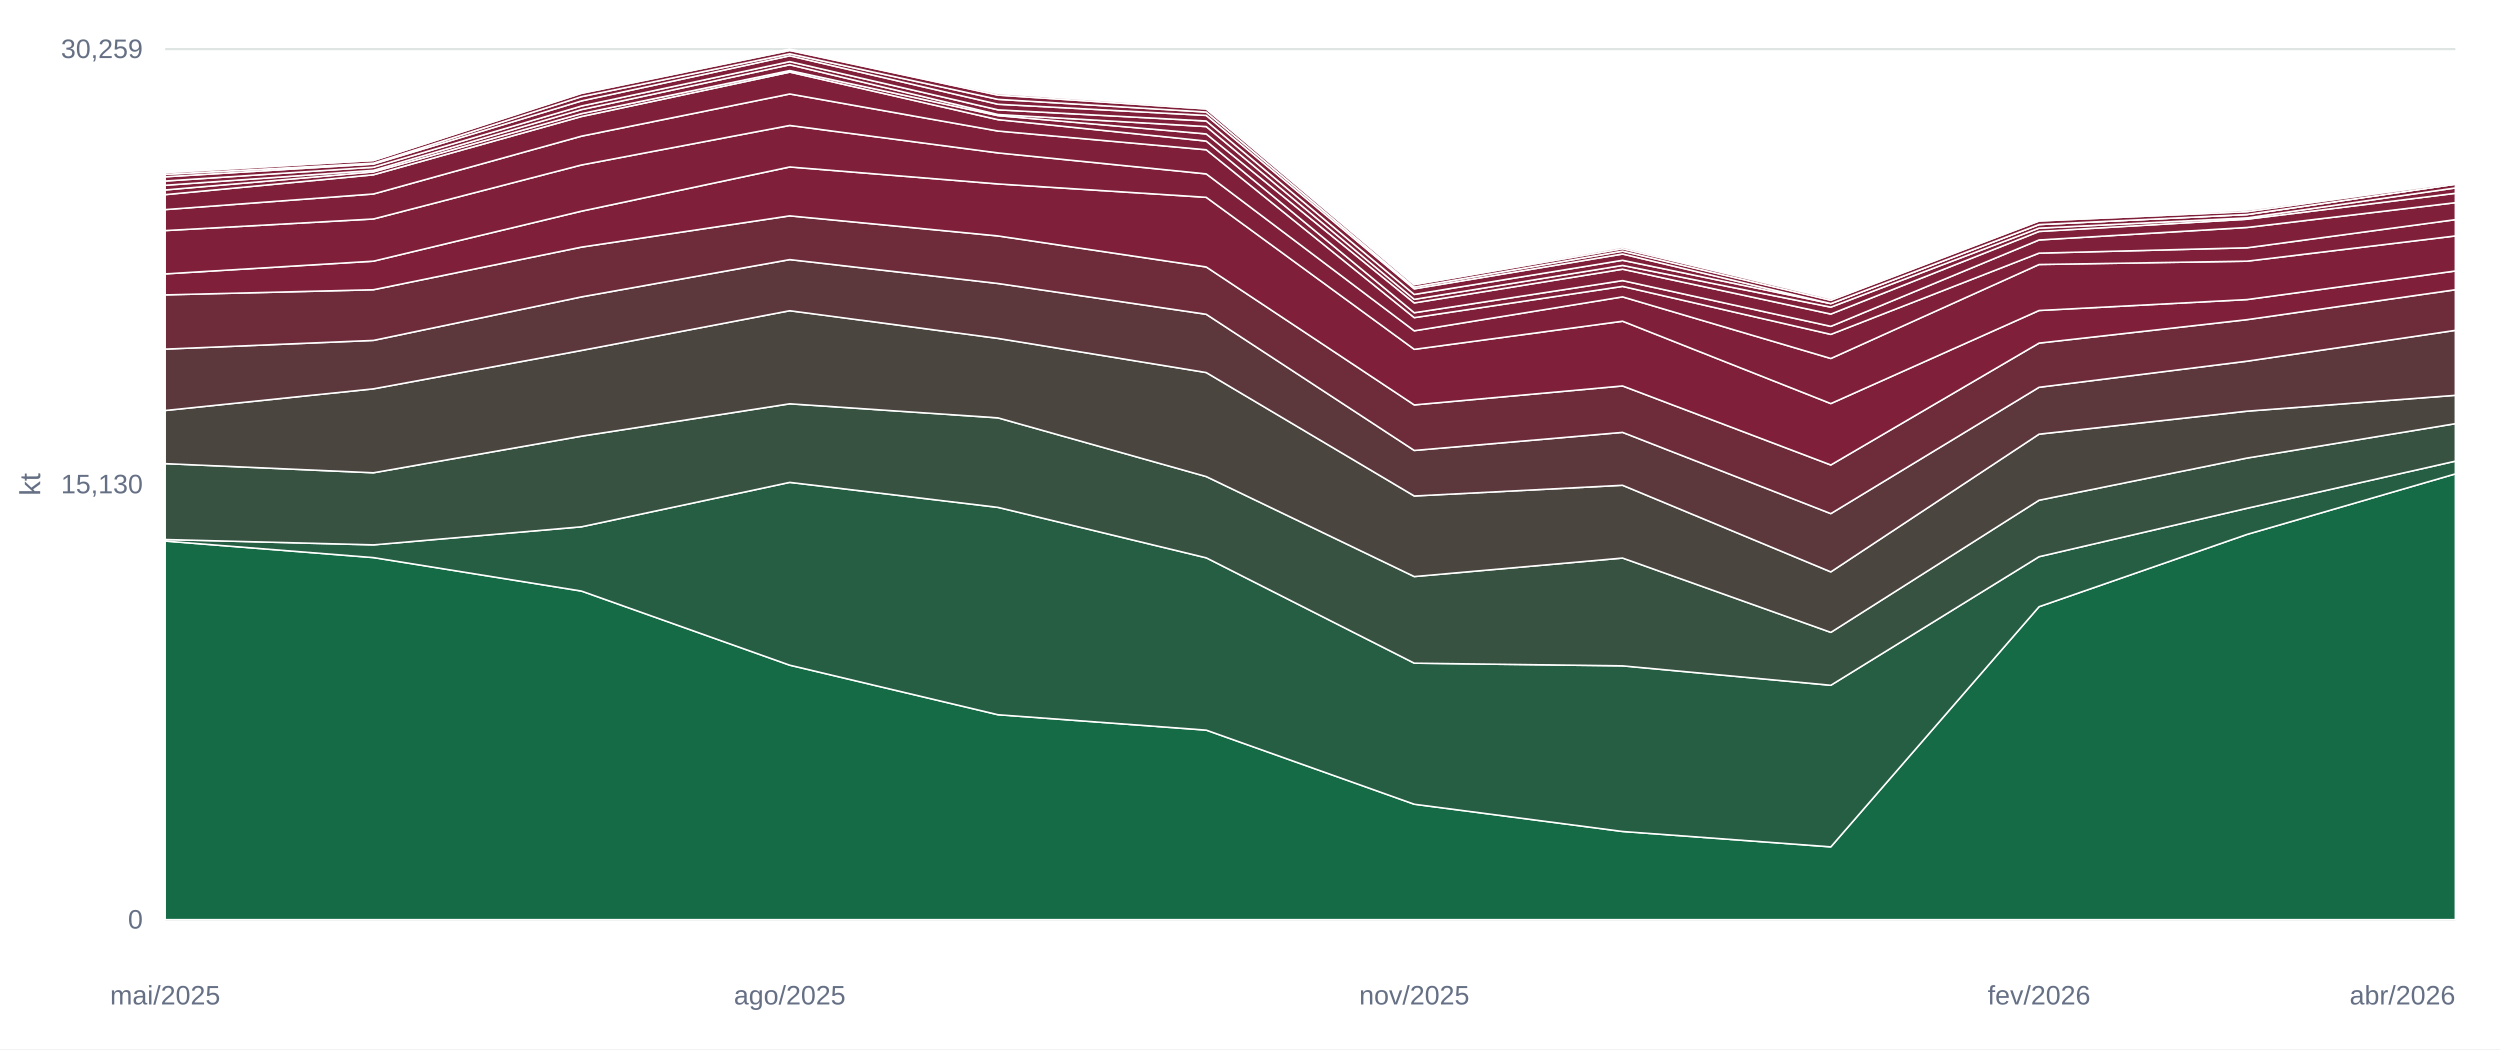
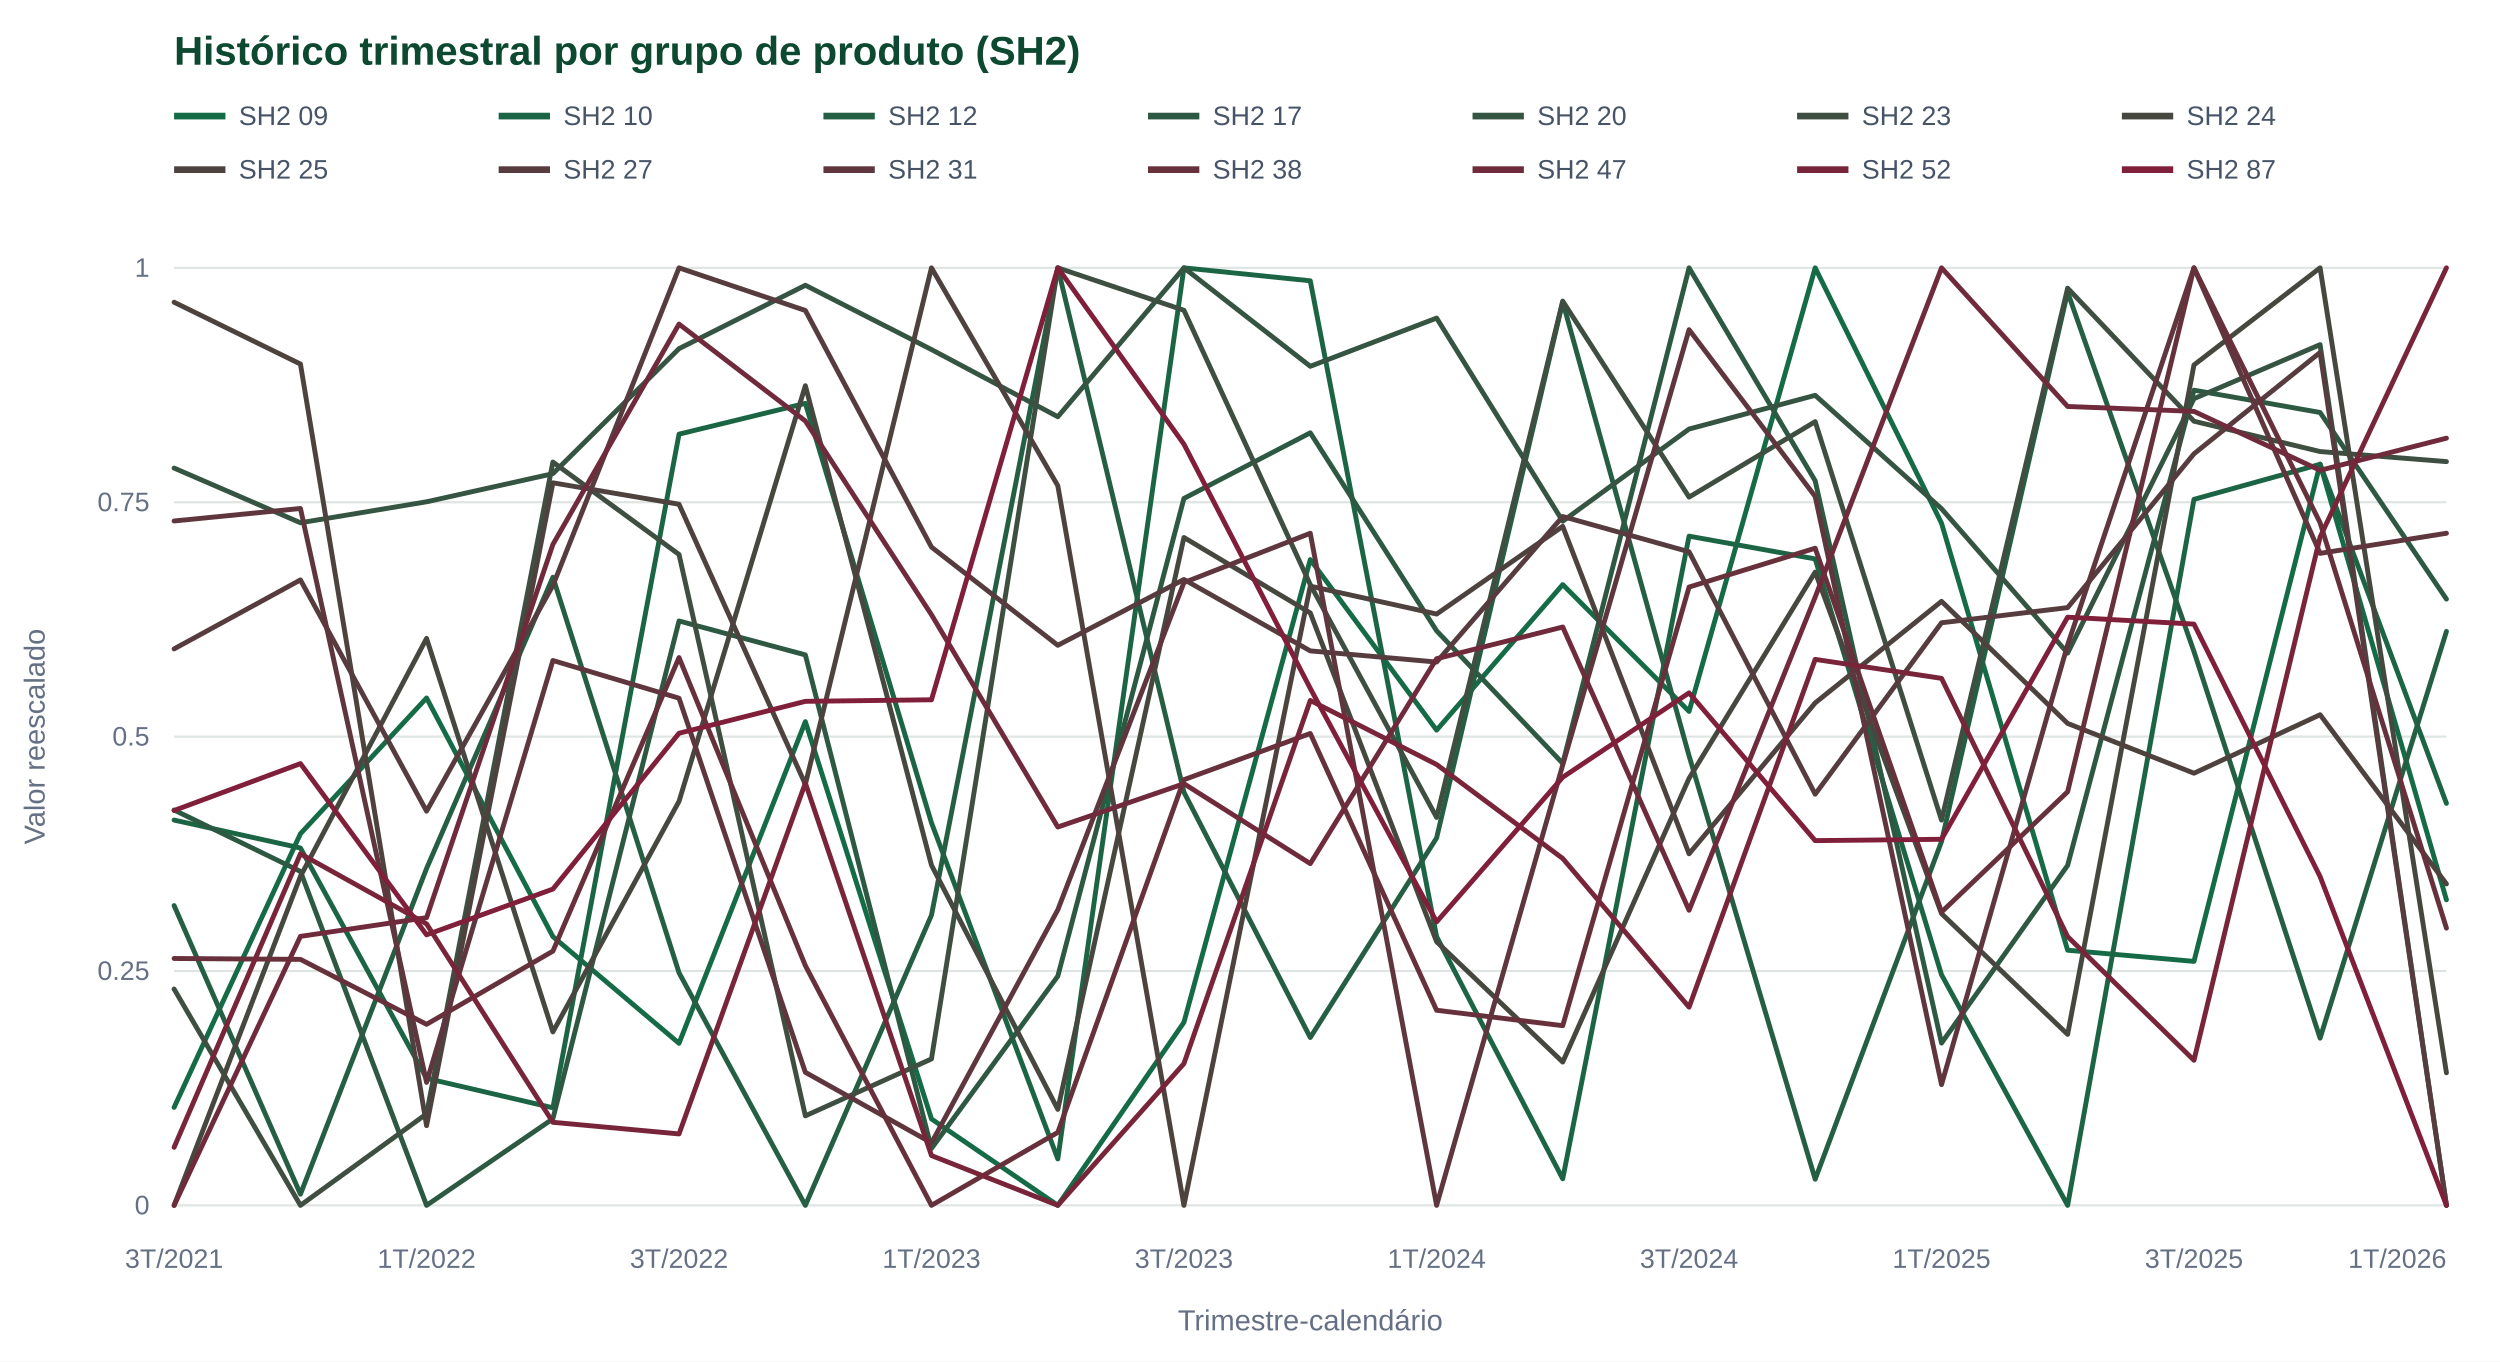
- <svg xmlns="http://www.w3.org/2000/svg" viewBox="0 0 1120 470" preserveAspectRatio="xMidYMid meet" role="img" aria-labelledby="titulo">
+ <svg xmlns="http://www.w3.org/2000/svg" viewBox="0 0 1120 610" preserveAspectRatio="xMidYMid meet" role="img" aria-labelledby="titulo descricao">
  <rect width="100%" height="100%" fill="#fff" />
-   <line x1="74" y1="412.0" x2="1100" y2="412.0" stroke="#dfe5e2" stroke-width="1" />
-   <text x="64" y="416.0" text-anchor="end" font-family="Arial,sans-serif" font-size="12" fill="#667085">0</text>
-   <line x1="74" y1="217.0" x2="1100" y2="217.0" stroke="#dfe5e2" stroke-width="1" />
-   <text x="64" y="221.0" text-anchor="end" font-family="Arial,sans-serif" font-size="12" fill="#667085">15,130</text>
-   <line x1="74" y1="22.0" x2="1100" y2="22.0" stroke="#dfe5e2" stroke-width="1" />
-   <text x="64" y="26.0" text-anchor="end" font-family="Arial,sans-serif" font-size="12" fill="#667085">30,259</text>
-   <text x="18" y="217.0" text-anchor="middle" transform="rotate(-90 18 217.0)" font-family="Arial,sans-serif" font-size="13" fill="#667085">kt</text>
-   <polygon points="74.0,242.4 167.3,249.8 260.5,264.8 353.8,298.0 447.1,320.2 540.4,327.1 633.6,360.3 726.9,372.5 820.2,379.4 913.5,271.8 1006.7,239.4 1100.0,212.3 1100.0,412.0 1006.7,412.0 913.5,412.0 820.2,412.0 726.9,412.0 633.6,412.0 540.4,412.0 447.1,412.0 353.8,412.0 260.5,412.0 167.3,412.0 74.0,412.0" fill="#146b45" stroke="#ffffff" stroke-width="0.7" stroke-linejoin="round" />
-   <polygon points="74.0,241.7 167.3,244.1 260.5,236.0 353.8,216.1 447.1,227.3 540.4,249.9 633.6,297.1 726.9,298.3 820.2,307.0 913.5,249.4 1006.7,227.7 1100.0,206.6 1100.0,212.3 1006.7,239.4 913.5,271.8 820.2,379.4 726.9,372.5 633.6,360.3 540.4,327.1 447.1,320.2 353.8,298.0 260.5,264.8 167.3,249.8 74.0,242.4" fill="#265e43" stroke="#ffffff" stroke-width="0.7" stroke-linejoin="round" />
-   <polygon points="74.0,207.7 167.3,211.8 260.5,195.4 353.8,180.9 447.1,187.2 540.4,213.5 633.6,258.3 726.9,250.0 820.2,283.3 913.5,224.1 1006.7,205.2 1100.0,189.8 1100.0,206.6 1006.7,227.7 913.5,249.4 820.2,307.0 726.9,298.3 633.6,297.1 540.4,249.9 447.1,227.3 353.8,216.1 260.5,236.0 167.3,244.1 74.0,241.7" fill="#385241" stroke="#ffffff" stroke-width="0.7" stroke-linejoin="round" />
-   <polygon points="74.0,183.9 167.3,174.2 260.5,157.0 353.8,139.2 447.1,151.6 540.4,166.9 633.6,222.2 726.9,217.4 820.2,256.2 913.5,194.5 1006.7,184.2 1100.0,177.1 1100.0,189.8 1006.7,205.2 913.5,224.1 820.2,283.3 726.9,250.0 633.6,258.3 540.4,213.5 447.1,187.2 353.8,180.9 260.5,195.4 167.3,211.8 74.0,207.7" fill="#4a453f" stroke="#ffffff" stroke-width="0.7" stroke-linejoin="round" />
-   <polygon points="74.0,156.4 167.3,152.5 260.5,133.0 353.8,116.3 447.1,127.0 540.4,140.8 633.6,201.8 726.9,193.7 820.2,230.1 913.5,173.5 1006.7,161.8 1100.0,148.0 1100.0,177.1 1006.7,184.2 913.5,194.5 820.2,256.2 726.9,217.4 633.6,222.2 540.4,166.9 447.1,151.6 353.8,139.2 260.5,157.0 167.3,174.2 74.0,183.9" fill="#5c383d" stroke="#ffffff" stroke-width="0.7" stroke-linejoin="round" />
-   <polygon points="74.0,132.1 167.3,129.8 260.5,110.7 353.8,96.7 447.1,105.7 540.4,119.6 633.6,181.4 726.9,172.9 820.2,208.3 913.5,153.7 1006.7,143.2 1100.0,129.8 1100.0,148.0 1006.7,161.8 913.5,173.5 820.2,230.1 726.9,193.7 633.6,201.8 540.4,140.8 447.1,127.0 353.8,116.3 260.5,133.0 167.3,152.5 74.0,156.4" fill="#6e2c3b" stroke="#ffffff" stroke-width="0.7" stroke-linejoin="round" />
-   <polygon points="74.0,122.7 167.3,117.0 260.5,94.6 353.8,74.8 447.1,82.4 540.4,88.4 633.6,156.5 726.9,143.9 820.2,180.8 913.5,139.1 1006.7,134.2 1100.0,121.4 1100.0,129.8 1006.7,143.2 913.5,153.7 820.2,208.3 726.9,172.9 633.6,181.4 540.4,119.6 447.1,105.7 353.8,96.7 260.5,110.7 167.3,129.8 74.0,132.1" fill="#801f39" stroke="#ffffff" stroke-width="0.7" stroke-linejoin="round" />
-   <polygon points="74.0,103.3 167.3,98.1 260.5,73.9 353.8,56.2 447.1,68.5 540.4,77.9 633.6,148.2 726.9,133.0 820.2,160.6 913.5,118.5 1006.7,117.0 1100.0,105.7 1100.0,121.4 1006.7,134.2 913.5,139.1 820.2,180.8 726.9,143.9 633.6,156.5 540.4,88.4 447.1,82.4 353.8,74.8 260.5,94.6 167.3,117.0 74.0,122.7" fill="#801f39" stroke="#ffffff" stroke-width="0.7" stroke-linejoin="round" />
-   <polygon points="74.0,93.9 167.3,86.9 260.5,61.0 353.8,42.1 447.1,58.7 540.4,67.1 633.6,142.3 726.9,128.3 820.2,149.8 913.5,113.4 1006.7,111.0 1100.0,98.4 1100.0,105.7 1006.7,117.0 913.5,118.5 820.2,160.6 726.9,133.0 633.6,148.2 540.4,77.9 447.1,68.5 353.8,56.2 260.5,73.9 167.3,98.1 74.0,103.3" fill="#801f39" stroke="#ffffff" stroke-width="0.7" stroke-linejoin="round" />
-   <polygon points="74.0,87.2 167.3,78.3 260.5,52.2 353.8,32.3 447.1,53.6 540.4,63.2 633.6,140.1 726.9,125.7 820.2,146.2 913.5,107.5 1006.7,101.9 1100.0,90.8 1100.0,98.4 1006.7,111.0 913.5,113.4 820.2,149.8 726.9,128.3 633.6,142.3 540.4,67.1 447.1,58.7 353.8,42.1 260.5,61.0 167.3,86.9 74.0,93.9" fill="#801f39" stroke="#ffffff" stroke-width="0.7" stroke-linejoin="round" />
-   <polygon points="74.0,85.1 167.3,77.0 260.5,50.9 353.8,31.6 447.1,51.8 540.4,60.0 633.6,135.7 726.9,120.6 820.2,140.7 913.5,103.7 1006.7,98.2 1100.0,86.6 1100.0,90.8 1006.7,101.9 913.5,107.5 820.2,146.2 726.9,125.7 633.6,140.1 540.4,63.2 447.1,53.6 353.8,32.3 260.5,52.2 167.3,78.3 74.0,87.2" fill="#801f39" stroke="#ffffff" stroke-width="0.7" stroke-linejoin="round" />
-   <polygon points="74.0,83.0 167.3,76.3 260.5,49.1 353.8,29.0 447.1,51.3 540.4,56.7 633.6,134.1 726.9,118.9 820.2,137.6 913.5,102.2 1006.7,97.6 1100.0,84.2 1100.0,86.6 1006.7,98.2 913.5,103.7 820.2,140.7 726.9,120.6 633.6,135.7 540.4,60.0 447.1,51.8 353.8,31.6 260.5,50.9 167.3,77.0 74.0,85.1" fill="#801f39" stroke="#ffffff" stroke-width="0.7" stroke-linejoin="round" />
-   <polygon points="74.0,81.1 167.3,74.9 260.5,47.5 353.8,27.6 447.1,49.2 540.4,54.2 633.6,131.9 726.9,116.6 820.2,136.0 913.5,100.6 1006.7,96.1 1100.0,82.5 1100.0,84.2 1006.7,97.6 913.5,102.2 820.2,137.6 726.9,118.9 633.6,134.1 540.4,56.7 447.1,51.3 353.8,29.0 260.5,49.1 167.3,76.3 74.0,83.0" fill="#801f39" stroke="#ffffff" stroke-width="0.7" stroke-linejoin="round" />
-   <polygon points="74.0,79.2 167.3,73.5 260.5,45.2 353.8,25.0 447.1,46.7 540.4,51.7 633.6,129.4 726.9,113.8 820.2,136.0 913.5,100.6 1006.7,96.1 1100.0,82.5 1100.0,82.5 1006.7,96.1 913.5,100.6 820.2,136.0 726.9,116.6 633.6,131.9 540.4,54.2 447.1,49.2 353.8,27.6 260.5,47.5 167.3,74.9 74.0,81.1" fill="#801f39" stroke="#ffffff" stroke-width="0.7" stroke-linejoin="round" />
-   <polygon points="74.0,78.1 167.3,73.1 260.5,43.3 353.8,24.1 447.1,44.5 540.4,50.2 633.6,128.6 726.9,112.5 820.2,134.5 913.5,99.0 1006.7,94.8 1100.0,81.8 1100.0,82.5 1006.7,96.1 913.5,100.6 820.2,136.0 726.9,113.8 633.6,129.4 540.4,51.7 447.1,46.7 353.8,25.0 260.5,45.2 167.3,73.5 74.0,79.2" fill="#801f39" stroke="#ffffff" stroke-width="0.7" stroke-linejoin="round" />
-   <polygon points="74.0,77.3 167.3,71.9 260.5,41.8 353.8,22.6 447.1,42.6 540.4,48.8 633.6,127.5 726.9,111.4 820.2,133.7 913.5,98.6 1006.7,94.0 1100.0,81.3 1100.0,81.8 1006.7,94.8 913.5,99.0 820.2,134.5 726.9,112.5 633.6,128.6 540.4,50.2 447.1,44.5 353.8,24.1 260.5,43.3 167.3,73.1 74.0,78.1" fill="#801f39" stroke="#ffffff" stroke-width="0.7" stroke-linejoin="round" />
-   <polygon points="74.0,77.0 167.3,71.5 260.5,41.1 353.8,22.2 447.1,41.8 540.4,48.1 633.6,126.9 726.9,110.6 820.2,133.2 913.5,98.3 1006.7,93.7 1100.0,81.1 1100.0,81.3 1006.7,94.0 913.5,98.6 820.2,133.7 726.9,111.4 633.6,127.5 540.4,48.8 447.1,42.6 353.8,22.6 260.5,41.8 167.3,71.9 74.0,77.3" fill="#801f39" stroke="#ffffff" stroke-width="0.7" stroke-linejoin="round" />
-   <polygon points="74.0,76.8 167.3,71.2 260.5,40.9 353.8,22.0 447.1,41.5 540.4,47.9 633.6,126.7 726.9,110.5 820.2,133.2 913.5,98.3 1006.7,93.7 1100.0,81.1 1100.0,81.1 1006.7,93.7 913.5,98.3 820.2,133.2 726.9,110.6 633.6,126.9 540.4,48.1 447.1,41.8 353.8,22.2 260.5,41.1 167.3,71.5 74.0,77.0" fill="#801f39" stroke="#ffffff" stroke-width="0.7" stroke-linejoin="round" />
-   <text x="74.0" y="450" text-anchor="middle" font-family="Arial,sans-serif" font-size="12" fill="#667085">mai/2025</text>
-   <text x="353.8" y="450" text-anchor="middle" font-family="Arial,sans-serif" font-size="12" fill="#667085">ago/2025</text>
-   <text x="633.6" y="450" text-anchor="middle" font-family="Arial,sans-serif" font-size="12" fill="#667085">nov/2025</text>
-   <text x="913.5" y="450" text-anchor="middle" font-family="Arial,sans-serif" font-size="12" fill="#667085">fev/2026</text>
-   <text x="1100.0" y="450" text-anchor="end" font-family="Arial,sans-serif" font-size="12" fill="#667085">abr/2026</text>
+   <text x="78" y="29" font-family="Arial,sans-serif" font-size="18" font-weight="700" fill="#0d4931">Histórico trimestral por grupo de produto (SH2)</text>
+   <line x1="78.0" y1="52.0" x2="101.0" y2="52.0" stroke="#146b45" stroke-width="3" />
+   <text x="107.0" y="56.0" font-family="Arial,sans-serif" font-size="12" fill="#475467">SH2 09</text>
+   <line x1="223.4" y1="52.0" x2="246.4" y2="52.0" stroke="#1c6544" stroke-width="3" />
+   <text x="252.4" y="56.0" font-family="Arial,sans-serif" font-size="12" fill="#475467">SH2 10</text>
+   <line x1="368.9" y1="52.0" x2="391.9" y2="52.0" stroke="#255f43" stroke-width="3" />
+   <text x="397.9" y="56.0" font-family="Arial,sans-serif" font-size="12" fill="#475467">SH2 12</text>
+   <line x1="514.3" y1="52.0" x2="537.3" y2="52.0" stroke="#2d5942" stroke-width="3" />
+   <text x="543.3" y="56.0" font-family="Arial,sans-serif" font-size="12" fill="#475467">SH2 17</text>
+   <line x1="659.7" y1="52.0" x2="682.7" y2="52.0" stroke="#355441" stroke-width="3" />
+   <text x="688.7" y="56.0" font-family="Arial,sans-serif" font-size="12" fill="#475467">SH2 20</text>
+   <line x1="805.1" y1="52.0" x2="828.1" y2="52.0" stroke="#3e4e40" stroke-width="3" />
+   <text x="834.1" y="56.0" font-family="Arial,sans-serif" font-size="12" fill="#475467">SH2 23</text>
+   <line x1="950.6" y1="52.0" x2="973.6" y2="52.0" stroke="#46483f" stroke-width="3" />
+   <text x="979.6" y="56.0" font-family="Arial,sans-serif" font-size="12" fill="#475467">SH2 24</text>
+   <line x1="78.0" y1="76.0" x2="101.0" y2="76.0" stroke="#4e423f" stroke-width="3" />
+   <text x="107.0" y="80.0" font-family="Arial,sans-serif" font-size="12" fill="#475467">SH2 25</text>
+   <line x1="223.4" y1="76.0" x2="246.4" y2="76.0" stroke="#563c3e" stroke-width="3" />
+   <text x="252.4" y="80.0" font-family="Arial,sans-serif" font-size="12" fill="#475467">SH2 27</text>
+   <line x1="368.9" y1="76.0" x2="391.9" y2="76.0" stroke="#5f363d" stroke-width="3" />
+   <text x="397.9" y="80.0" font-family="Arial,sans-serif" font-size="12" fill="#475467">SH2 31</text>
+   <line x1="514.3" y1="76.0" x2="537.3" y2="76.0" stroke="#67313c" stroke-width="3" />
+   <text x="543.3" y="80.0" font-family="Arial,sans-serif" font-size="12" fill="#475467">SH2 38</text>
+   <line x1="659.7" y1="76.0" x2="682.7" y2="76.0" stroke="#6f2b3b" stroke-width="3" />
+   <text x="688.7" y="80.0" font-family="Arial,sans-serif" font-size="12" fill="#475467">SH2 47</text>
+   <line x1="805.1" y1="76.0" x2="828.1" y2="76.0" stroke="#78253a" stroke-width="3" />
+   <text x="834.1" y="80.0" font-family="Arial,sans-serif" font-size="12" fill="#475467">SH2 52</text>
+   <line x1="950.6" y1="76.0" x2="973.6" y2="76.0" stroke="#801f39" stroke-width="3" />
+   <text x="979.6" y="80.0" font-family="Arial,sans-serif" font-size="12" fill="#475467">SH2 87</text>
+   <line x1="78" y1="540.0" x2="1096" y2="540.0" stroke="#dfe5e2" stroke-width="1" />
+   <text x="67" y="544.0" text-anchor="end" font-family="Arial,sans-serif" font-size="12" fill="#667085">0</text>
+   <line x1="78" y1="435.0" x2="1096" y2="435.0" stroke="#dfe5e2" stroke-width="1" />
+   <text x="67" y="439.0" text-anchor="end" font-family="Arial,sans-serif" font-size="12" fill="#667085">0.25</text>
+   <line x1="78" y1="330.0" x2="1096" y2="330.0" stroke="#dfe5e2" stroke-width="1" />
+   <text x="67" y="334.0" text-anchor="end" font-family="Arial,sans-serif" font-size="12" fill="#667085">0.5</text>
+   <line x1="78" y1="225.0" x2="1096" y2="225.0" stroke="#dfe5e2" stroke-width="1" />
+   <text x="67" y="229.0" text-anchor="end" font-family="Arial,sans-serif" font-size="12" fill="#667085">0.75</text>
+   <line x1="78" y1="120.0" x2="1096" y2="120.0" stroke="#dfe5e2" stroke-width="1" />
+   <text x="67" y="124.0" text-anchor="end" font-family="Arial,sans-serif" font-size="12" fill="#667085">1</text>
+   <text x="20" y="330.0" text-anchor="middle" transform="rotate(-90 20 330.0)" font-family="Arial,sans-serif" font-size="13" fill="#667085">Valor reescalado</text>
+   <polyline points="78.0,496.1 134.6,373.5 191.1,312.7 247.7,419.6 304.2,467.4 360.8,323.3 417.3,501.3 473.9,540.0 530.4,458.0 587.0,250.7 643.6,327.1 700.1,261.9 756.7,318.7 813.2,120.0 869.8,234.4 926.3,425.7 982.9,430.7 1039.4,207.9 1096.0,403.1" fill="none" stroke="#146b45" stroke-width="2.2" stroke-linecap="round" stroke-linejoin="round" />
+   <polyline points="78.0,367.4 134.6,379.9 191.1,483.1 247.7,496.3 304.2,194.5 360.8,180.7 417.3,368.6 473.9,519.2 530.4,120.0 587.0,125.8 643.6,419.6 700.1,528.1 756.7,240.2 813.2,250.4 869.8,436.7 926.3,540.0 982.9,223.7 1039.4,208.0 1096.0,359.9" fill="none" stroke="#1c6544" stroke-width="2.2" stroke-linecap="round" stroke-linejoin="round" />
+   <polyline points="78.0,405.7 134.6,535.0 191.1,389.1 247.7,258.6 304.2,435.8 360.8,540.0 417.3,410.0 473.9,120.0 530.4,354.9 587.0,464.8 643.6,375.4 700.1,135.3 756.7,338.6 813.2,528.3 869.8,377.0 926.3,130.9 982.9,291.9 1039.4,465.1 1096.0,282.9" fill="none" stroke="#255f43" stroke-width="2.2" stroke-linecap="round" stroke-linejoin="round" />
+   <polyline points="78.0,362.9 134.6,390.4 191.1,540.0 247.7,501.2 304.2,278.2 360.8,293.4 417.3,514.5 473.9,437.3 530.4,223.3 587.0,193.9 643.6,282.6 700.1,342.0 756.7,120.0 813.2,215.4 869.8,467.3 926.3,387.7 982.9,174.8 1039.4,184.8 1096.0,268.4" fill="none" stroke="#2d5942" stroke-width="2.2" stroke-linecap="round" stroke-linejoin="round" />
+   <polyline points="78.0,209.7 134.6,234.2 191.1,224.8 247.7,212.2 304.2,156.2 360.8,127.8 417.3,156.6 473.9,186.7 530.4,120.0 587.0,164.1 643.6,142.5 700.1,233.5 756.7,192.2 813.2,177.1 869.8,227.9 926.3,292.6 982.9,178.6 1039.4,154.4 1096.0,540.0" fill="none" stroke="#355441" stroke-width="2.2" stroke-linecap="round" stroke-linejoin="round" />
+   <polyline points="78.0,443.1 134.6,540.0 191.1,499.0 247.7,207.0 304.2,248.4 360.8,499.9 417.3,474.4 473.9,120.0 530.4,139.0 587.0,261.9 643.6,366.2 700.1,134.9 756.7,222.7 813.2,188.9 869.8,367.4 926.3,129.1 982.9,188.7 1039.4,202.3 1096.0,206.8" fill="none" stroke="#3e4e40" stroke-width="2.2" stroke-linecap="round" stroke-linejoin="round" />
+   <polyline points="78.0,540.0 134.6,392.6 191.1,286.0 247.7,462.3 304.2,359.0 360.8,172.8 417.3,387.6 473.9,497.0 530.4,240.8 587.0,274.6 643.6,421.9 700.1,475.8 756.7,348.7 813.2,256.3 869.8,409.3 926.3,463.4 982.9,163.5 1039.4,120.0 1096.0,480.6" fill="none" stroke="#46483f" stroke-width="2.2" stroke-linecap="round" stroke-linejoin="round" />
+   <polyline points="78.0,135.4 134.6,163.1 191.1,504.3 247.7,216.3 304.2,225.9 360.8,351.4 417.3,120.0 473.9,217.6 530.4,540.0 587.0,262.6 643.6,275.1 700.1,235.8 756.7,382.5 813.2,314.9 869.8,269.4 926.3,324.1 982.9,346.4 1039.4,320.2 1096.0,396.0" fill="none" stroke="#4e423f" stroke-width="2.2" stroke-linecap="round" stroke-linejoin="round" />
+   <polyline points="78.0,290.7 134.6,259.8 191.1,363.4 247.7,262.3 304.2,120.0 360.8,139.1 417.3,245.1 473.9,289.1 530.4,259.6 587.0,291.6 643.6,296.6 700.1,231.4 756.7,247.2 813.2,355.8 869.8,279.0 926.3,272.2 982.9,203.3 1039.4,157.9 1096.0,540.0" fill="none" stroke="#563c3e" stroke-width="2.2" stroke-linecap="round" stroke-linejoin="round" />
+   <polyline points="78.0,233.4 134.6,227.8 191.1,484.9 247.7,295.9 304.2,312.8 360.8,480.4 417.3,512.0 473.9,407.6 530.4,261.0 587.0,238.9 643.6,540.0 700.1,342.7 756.7,147.7 813.2,222.4 869.8,485.9 926.3,288.9 982.9,120.0 1039.4,247.9 1096.0,238.9" fill="none" stroke="#5f363d" stroke-width="2.2" stroke-linecap="round" stroke-linejoin="round" />
+   <polyline points="78.0,429.4 134.6,429.8 191.1,458.9 247.7,426.1 304.2,294.6 360.8,432.6 417.3,540.0 473.9,507.3 530.4,349.3 587.0,328.6 643.6,452.6 700.1,459.5 756.7,263.0 813.2,245.6 869.8,408.6 926.3,354.7 982.9,120.0 1039.4,234.2 1096.0,415.8" fill="none" stroke="#67313c" stroke-width="2.2" stroke-linecap="round" stroke-linejoin="round" />
+   <polyline points="78.0,540.0 134.6,419.5 191.1,411.1 247.7,243.9 304.2,145.2 360.8,188.6 417.3,275.4 473.9,370.5 530.4,351.1 587.0,386.9 643.6,295.1 700.1,280.9 756.7,407.8 813.2,267.5 869.8,120.0 926.3,182.1 982.9,184.3 1039.4,210.7 1096.0,196.3" fill="none" stroke="#6f2b3b" stroke-width="2.2" stroke-linecap="round" stroke-linejoin="round" />
+   <polyline points="78.0,514.0 134.6,382.5 191.1,413.9 247.7,502.8 304.2,508.0 360.8,350.8 417.3,517.7 473.9,540.0 530.4,476.5 587.0,313.8 643.6,342.5 700.1,384.6 756.7,451.2 813.2,295.4 869.8,303.9 926.3,419.6 982.9,475.0 1039.4,240.6 1096.0,120.0" fill="none" stroke="#78253a" stroke-width="2.2" stroke-linecap="round" stroke-linejoin="round" />
+   <polyline points="78.0,363.1 134.6,342.1 191.1,418.8 247.7,398.3 304.2,328.5 360.8,314.2 417.3,313.5 473.9,120.0 530.4,199.0 587.0,308.4 643.6,413.0 700.1,348.2 756.7,310.4 813.2,376.6 869.8,376.0 926.3,276.5 982.9,279.6 1039.4,392.7 1096.0,540.0" fill="none" stroke="#801f39" stroke-width="2.2" stroke-linecap="round" stroke-linejoin="round" />
+   <text x="78.0" y="568" text-anchor="middle" font-family="Arial,sans-serif" font-size="12" fill="#667085">3T/2021</text>
+   <text x="191.1" y="568" text-anchor="middle" font-family="Arial,sans-serif" font-size="12" fill="#667085">1T/2022</text>
+   <text x="304.2" y="568" text-anchor="middle" font-family="Arial,sans-serif" font-size="12" fill="#667085">3T/2022</text>
+   <text x="417.3" y="568" text-anchor="middle" font-family="Arial,sans-serif" font-size="12" fill="#667085">1T/2023</text>
+   <text x="530.4" y="568" text-anchor="middle" font-family="Arial,sans-serif" font-size="12" fill="#667085">3T/2023</text>
+   <text x="643.6" y="568" text-anchor="middle" font-family="Arial,sans-serif" font-size="12" fill="#667085">1T/2024</text>
+   <text x="756.7" y="568" text-anchor="middle" font-family="Arial,sans-serif" font-size="12" fill="#667085">3T/2024</text>
+   <text x="869.8" y="568" text-anchor="middle" font-family="Arial,sans-serif" font-size="12" fill="#667085">1T/2025</text>
+   <text x="982.9" y="568" text-anchor="middle" font-family="Arial,sans-serif" font-size="12" fill="#667085">3T/2025</text>
+   <text x="1096.0" y="568" text-anchor="end" font-family="Arial,sans-serif" font-size="12" fill="#667085">1T/2026</text>
+   <text x="587.0" y="596" text-anchor="middle" font-family="Arial,sans-serif" font-size="13" fill="#667085">Trimestre-calendário</text>
</svg>
